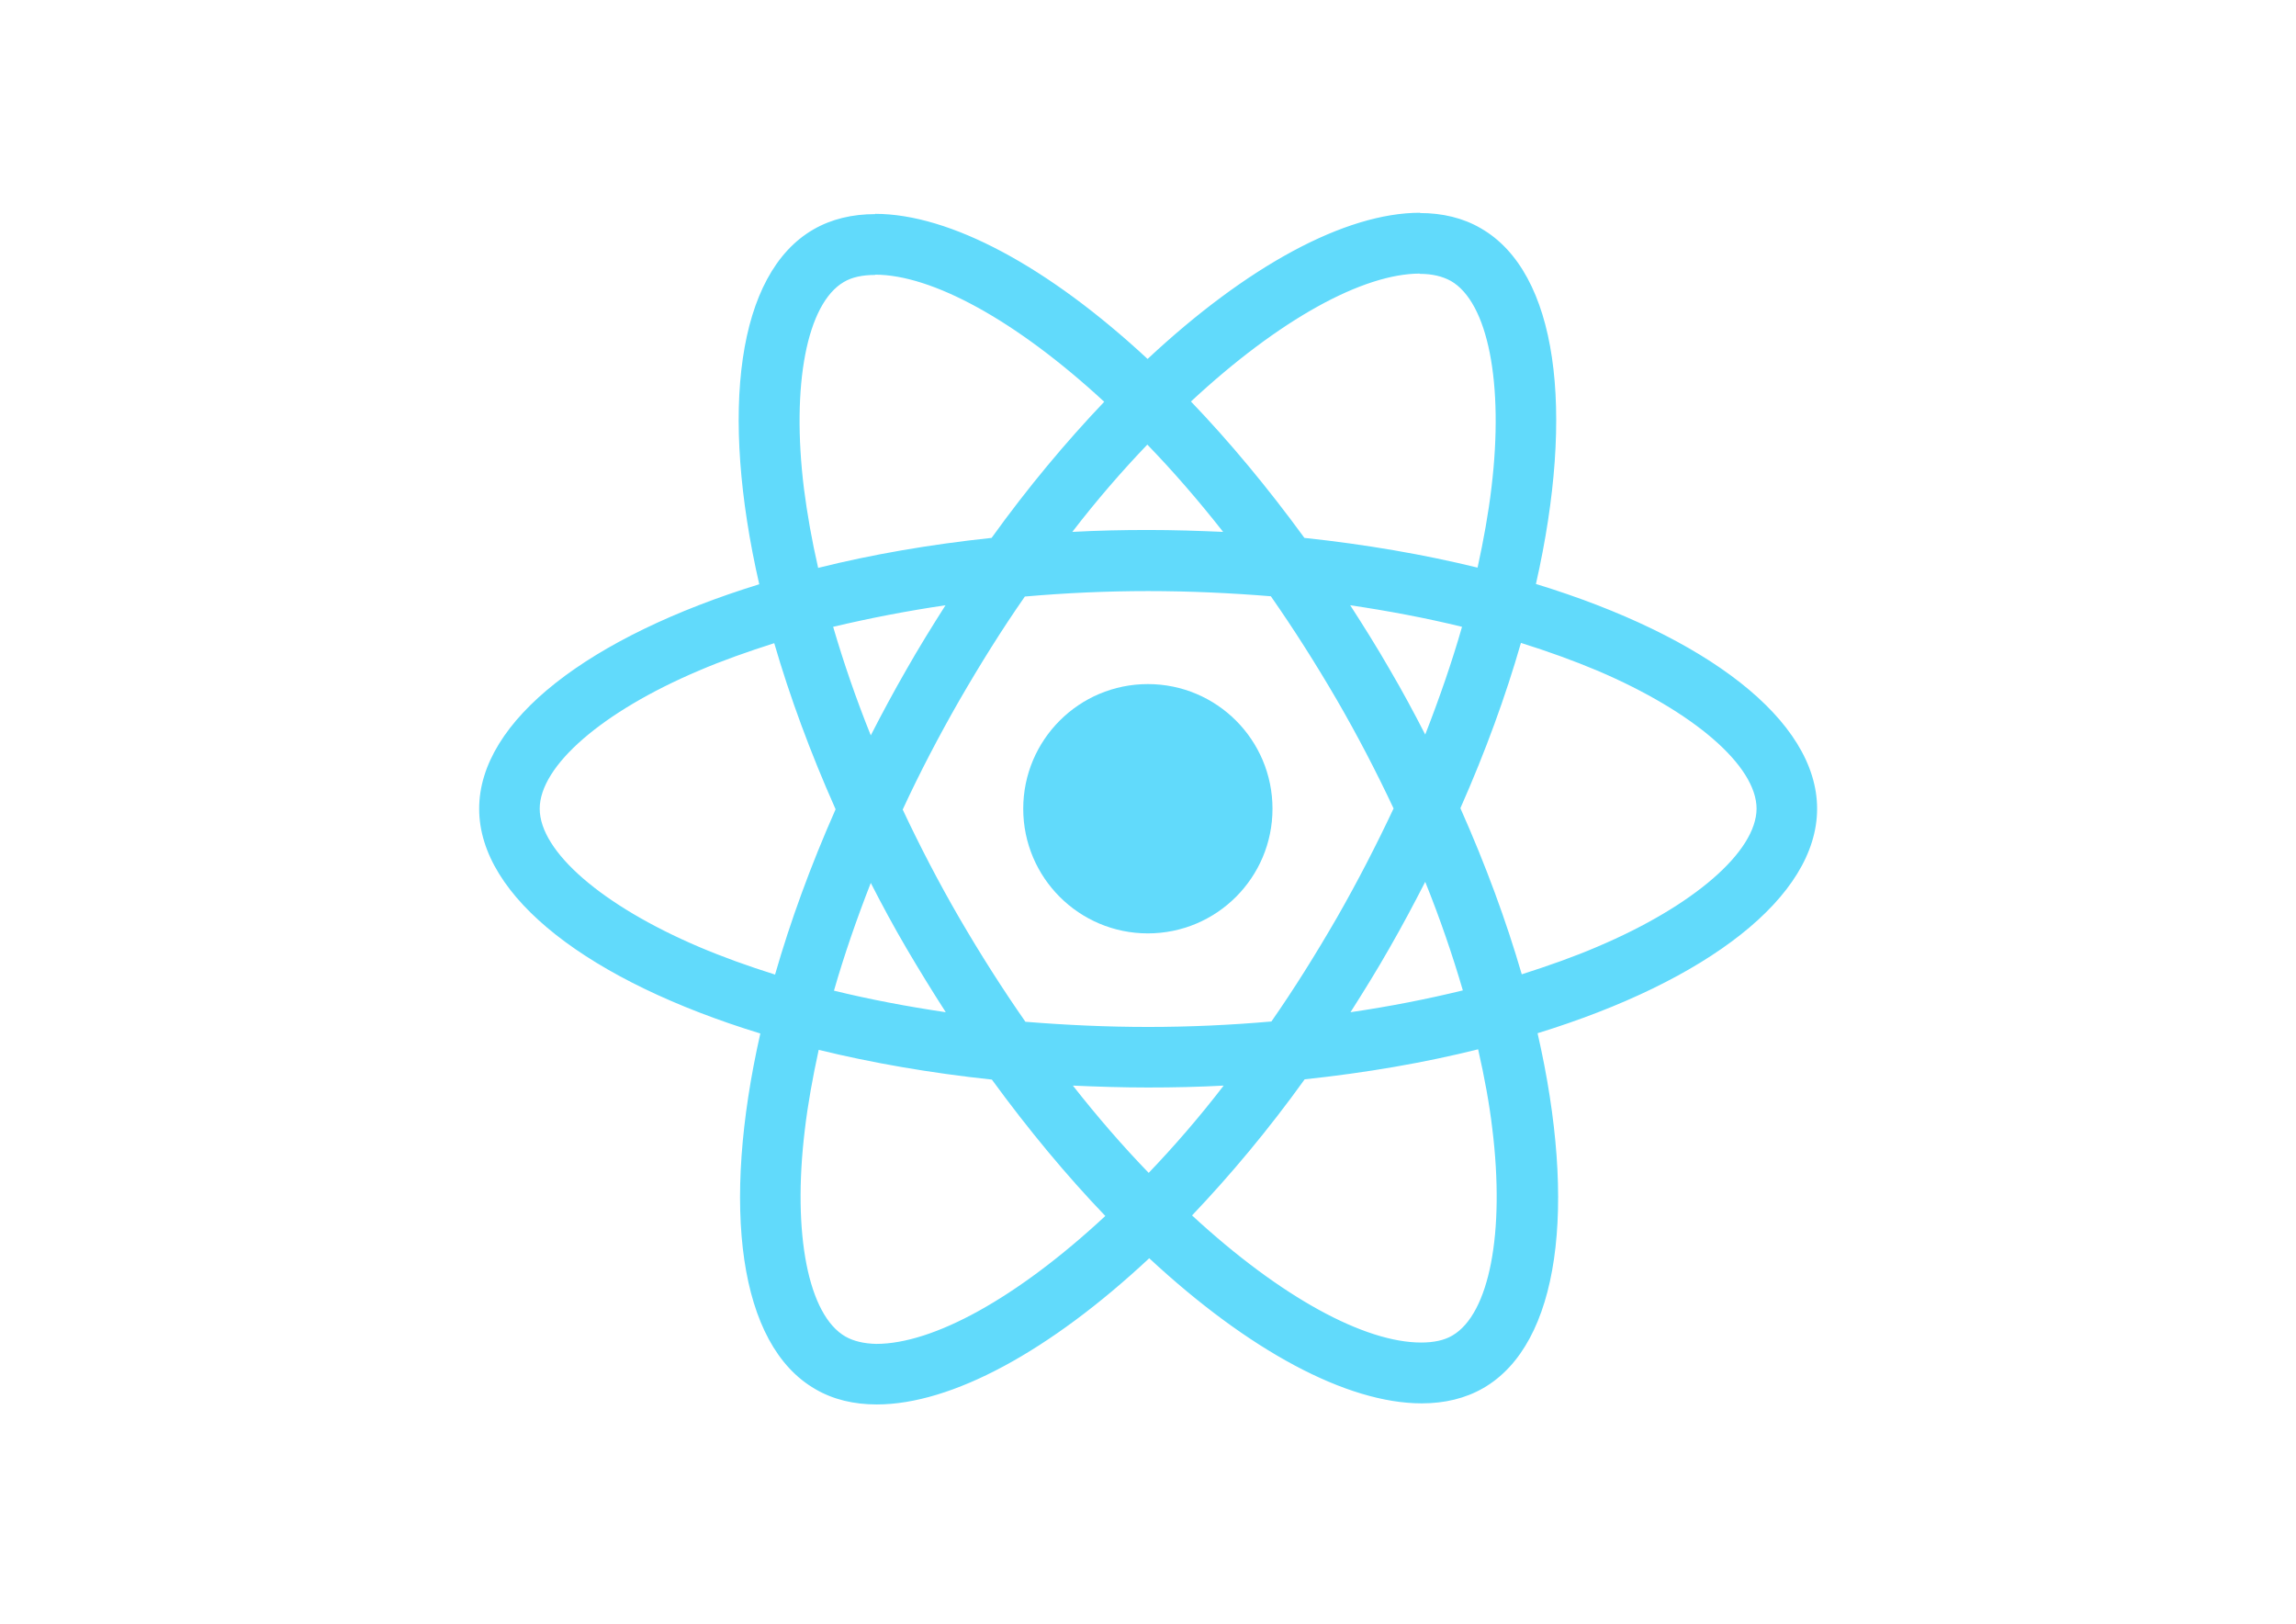
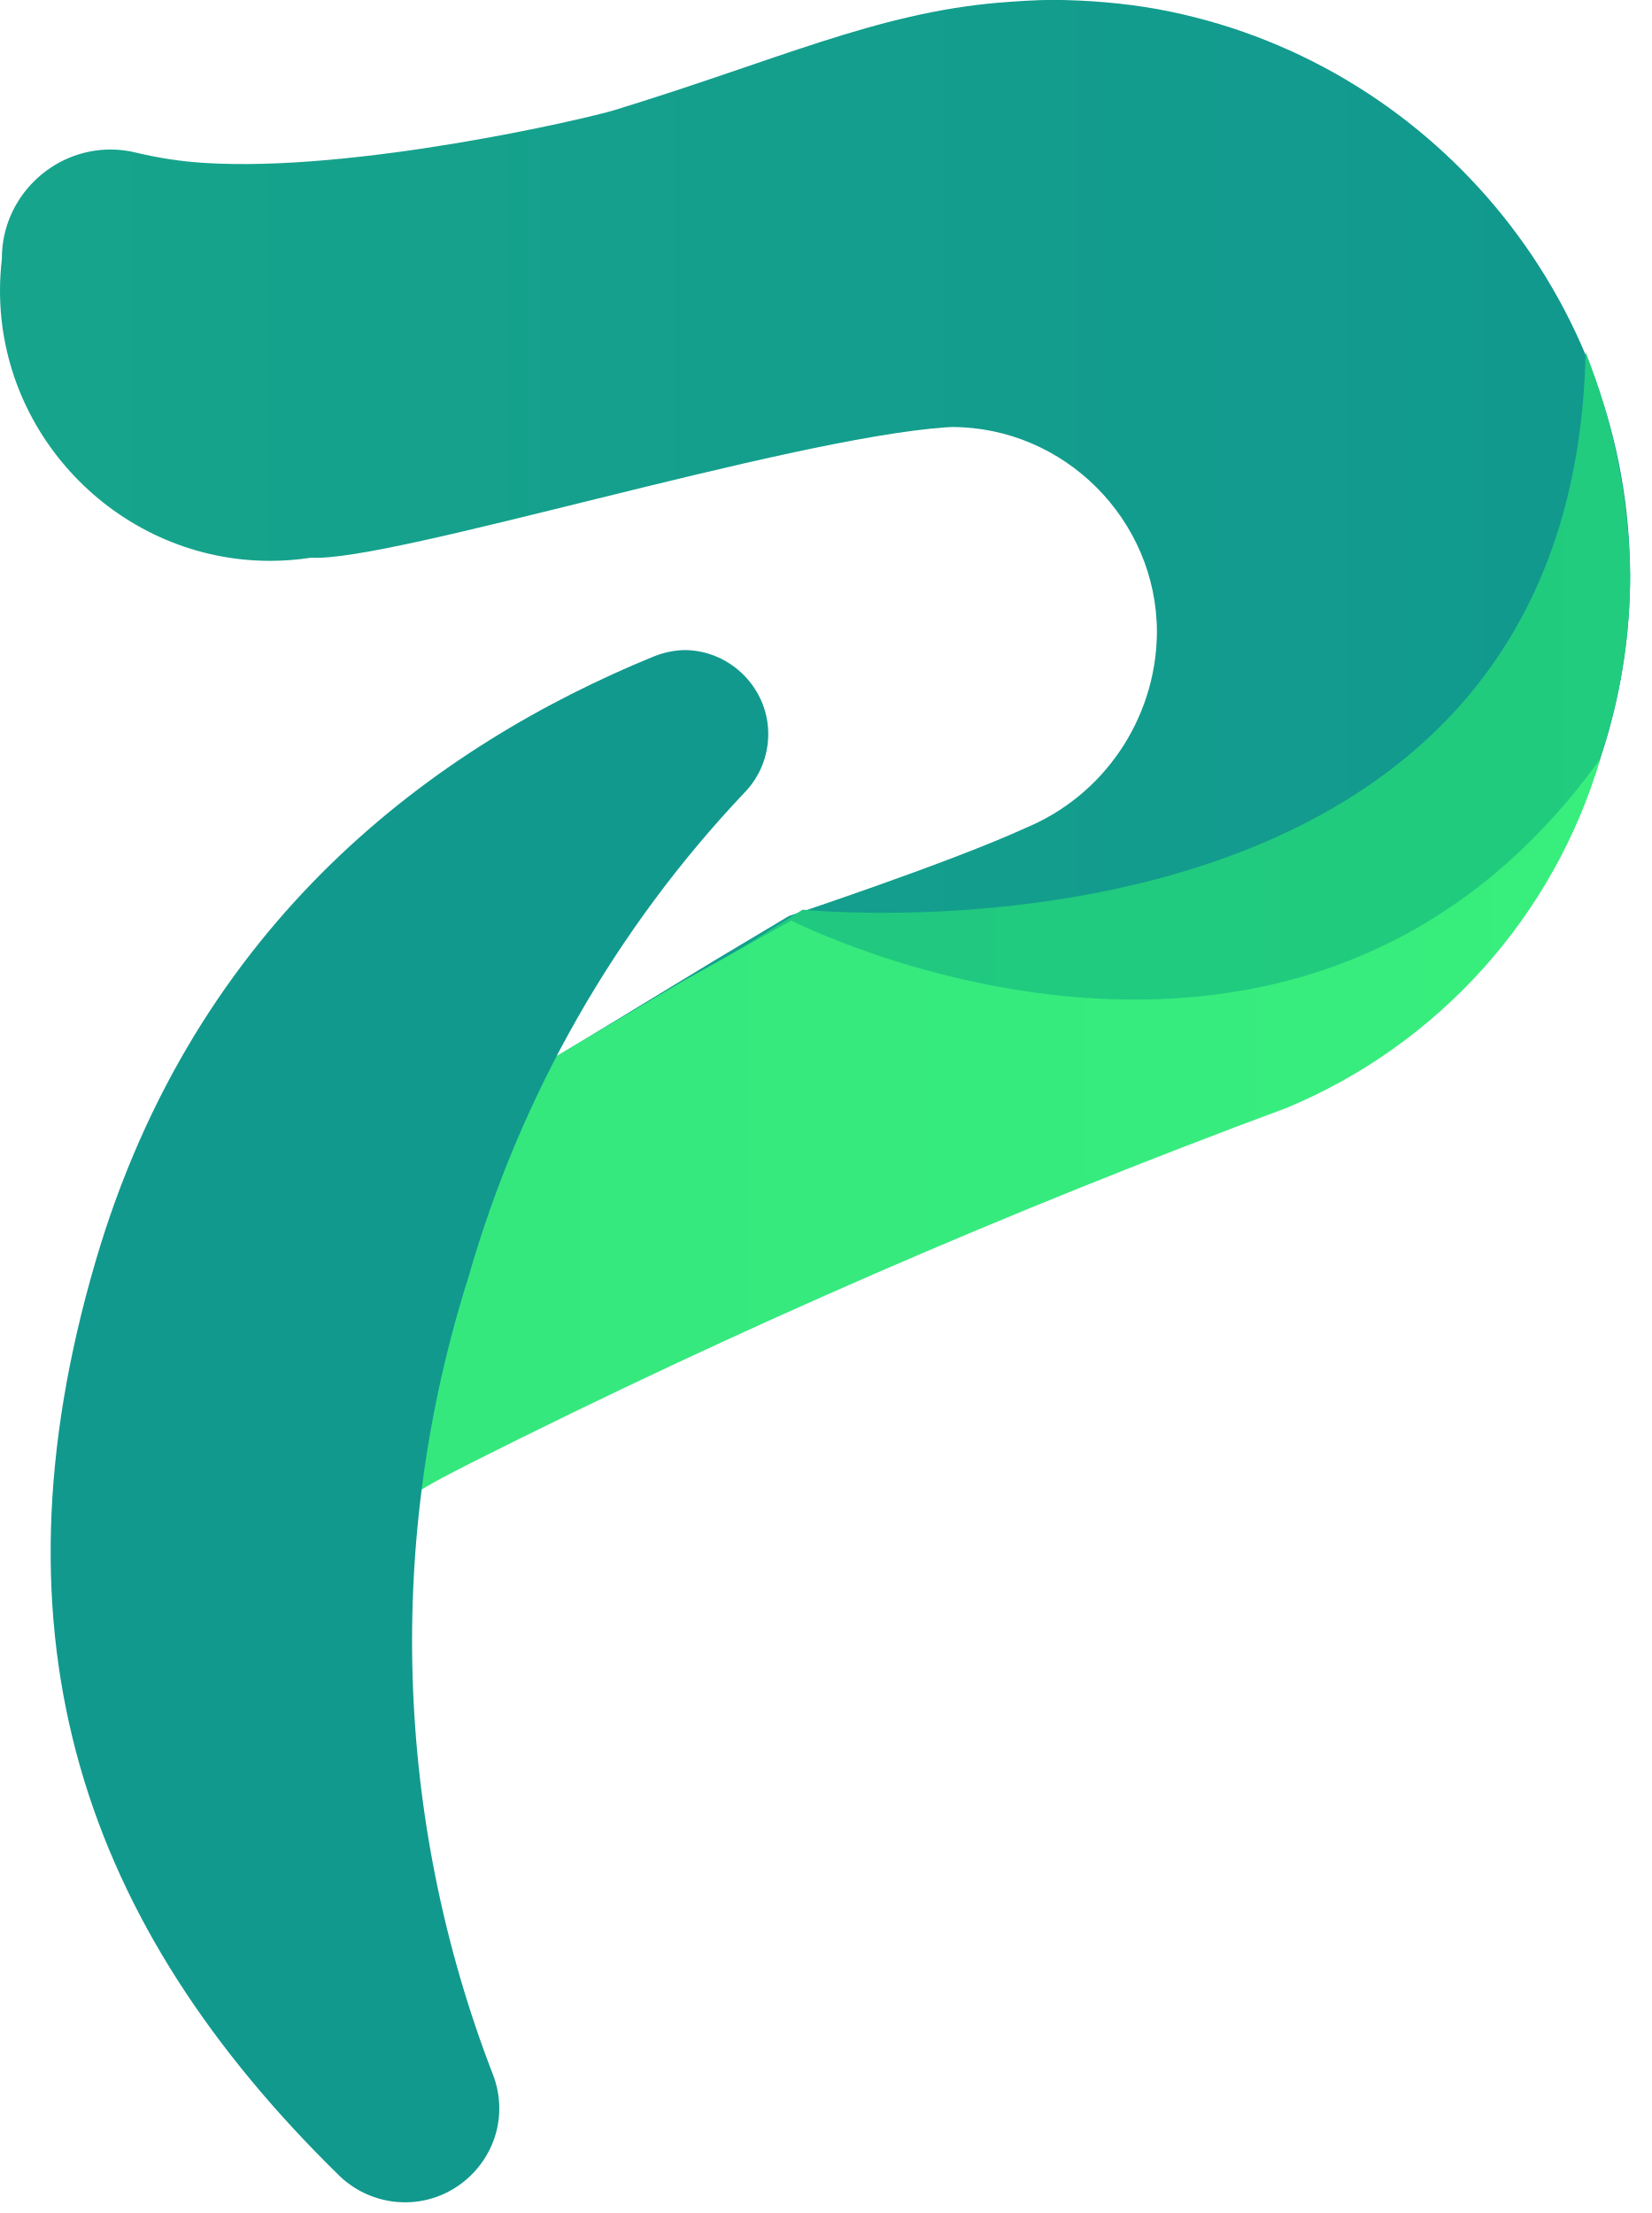
- <svg xmlns="http://www.w3.org/2000/svg" viewBox="0 0 841.9 595.3">
-   <g fill="#61DAFB">
-     <path d="M666.3 296.5c0-32.5-40.7-63.3-103.1-82.4 14.4-63.6 8-114.2-20.2-130.4-6.5-3.8-14.1-5.6-22.4-5.6v22.3c4.6 0 8.3.9 11.4 2.6 13.6 7.8 19.5 37.5 14.9 75.7-1.1 9.4-2.9 19.3-5.1 29.4-19.6-4.8-41-8.5-63.5-10.9-13.5-18.5-27.5-35.3-41.6-50 32.6-30.3 63.2-46.9 84-46.9V78c-27.5 0-63.5 19.6-99.9 53.6-36.4-33.8-72.4-53.2-99.9-53.2v22.3c20.7 0 51.4 16.5 84 46.6-14 14.7-28 31.4-41.3 49.9-22.6 2.4-44 6.1-63.6 11-2.3-10-4-19.7-5.2-29-4.7-38.2 1.1-67.9 14.6-75.8 3-1.8 6.9-2.6 11.5-2.6V78.5c-8.4 0-16 1.8-22.6 5.6-28.1 16.2-34.4 66.7-19.9 130.1-62.2 19.2-102.7 49.9-102.7 82.3 0 32.5 40.7 63.3 103.1 82.4-14.4 63.6-8 114.2 20.2 130.4 6.5 3.8 14.1 5.6 22.5 5.6 27.5 0 63.5-19.6 99.9-53.6 36.4 33.8 72.4 53.2 99.9 53.2 8.4 0 16-1.8 22.6-5.6 28.1-16.2 34.4-66.7 19.9-130.1 62-19.1 102.5-49.9 102.5-82.3zm-130.2-66.7c-3.7 12.9-8.3 26.2-13.5 39.5-4.1-8-8.4-16-13.1-24-4.6-8-9.5-15.8-14.4-23.4 14.2 2.1 27.9 4.7 41 7.9zm-45.8 106.5c-7.8 13.5-15.8 26.3-24.1 38.2-14.9 1.3-30 2-45.2 2-15.1 0-30.2-.7-45-1.9-8.3-11.9-16.4-24.6-24.2-38-7.6-13.1-14.5-26.4-20.8-39.8 6.2-13.4 13.2-26.8 20.7-39.9 7.8-13.5 15.8-26.3 24.1-38.2 14.9-1.3 30-2 45.2-2 15.1 0 30.2.7 45 1.9 8.3 11.9 16.4 24.6 24.2 38 7.6 13.1 14.5 26.4 20.8 39.8-6.3 13.4-13.2 26.8-20.7 39.9zm32.3-13c5.4 13.4 10 26.8 13.8 39.8-13.1 3.2-26.9 5.9-41.2 8 4.9-7.7 9.8-15.6 14.4-23.7 4.6-8 8.9-16.1 13-24.1zM421.2 430c-9.3-9.6-18.6-20.3-27.8-32 9 .4 18.2.7 27.5.7 9.4 0 18.7-.2 27.8-.7-9 11.7-18.3 22.4-27.5 32zm-74.4-58.9c-14.2-2.1-27.9-4.7-41-7.9 3.7-12.9 8.3-26.2 13.5-39.5 4.1 8 8.4 16 13.1 24 4.7 8 9.5 15.8 14.4 23.4zM420.7 163c9.3 9.6 18.6 20.3 27.8 32-9-.4-18.2-.7-27.5-.7-9.4 0-18.7.2-27.8.7 9-11.7 18.3-22.4 27.5-32zm-74 58.9c-4.9 7.7-9.8 15.6-14.4 23.7-4.6 8-8.9 16-13 24-5.4-13.4-10-26.8-13.8-39.8 13.1-3.1 26.9-5.8 41.2-7.9zm-90.5 125.2c-35.4-15.1-58.3-34.9-58.3-50.6 0-15.7 22.9-35.6 58.3-50.6 8.6-3.7 18-7 27.7-10.1 5.7 19.6 13.2 40 22.5 60.9-9.2 20.8-16.6 41.1-22.2 60.6-9.9-3.1-19.3-6.5-28-10.2zM310 490c-13.6-7.8-19.5-37.5-14.9-75.7 1.1-9.4 2.9-19.3 5.1-29.4 19.6 4.8 41 8.5 63.5 10.9 13.5 18.5 27.5 35.3 41.6 50-32.6 30.3-63.2 46.9-84 46.9-4.5-.1-8.3-1-11.3-2.7zm237.2-76.2c4.7 38.2-1.1 67.9-14.6 75.8-3 1.8-6.9 2.6-11.5 2.6-20.7 0-51.4-16.5-84-46.6 14-14.7 28-31.4 41.3-49.9 22.6-2.4 44-6.1 63.6-11 2.3 10.1 4.1 19.8 5.2 29.1zm38.5-66.7c-8.6 3.7-18 7-27.7 10.1-5.7-19.6-13.2-40-22.5-60.9 9.2-20.8 16.6-41.1 22.2-60.6 9.9 3.1 19.3 6.5 28.1 10.2 35.4 15.1 58.3 34.9 58.3 50.6-.1 15.7-23 35.6-58.4 50.6zM320.8 78.4z" />
-     <circle cx="420.9" cy="296.5" r="45.7" />
-     <path d="M520.5 78.1z" />
+ <svg xmlns="http://www.w3.org/2000/svg" width="100%" height="100%" viewBox="0 0 47 63" version="1.1" xml:space="preserve" xmlnsserif="http://www.serif.com/" style="fill-rule:evenodd;clip-rule:evenodd;stroke-linejoin:round;stroke-miterlimit:2;">
+   <g transform="matrix(1,0,0,1,0.0539455,-0.004)">
+     <g transform="matrix(1,0,0,1,-798.514,-8225.27)">
+       <g id="Group_1226" transform="matrix(1,0,0,1,798.514,8225.27)">
+         <g id="Path_11518" transform="matrix(1,0,0,1,-319.514,-8221.27)">
+           <path d="M347.88,8221.35C344.39,8221.65 341.58,8222.99 336.944,8224.41C336.127,8224.66 329.533,8226.19 325.256,8225.91C324.609,8225.87 323.967,8225.77 323.338,8225.62C323.099,8225.56 322.853,8225.53 322.607,8225.53C320.921,8225.53 319.529,8226.91 319.514,8228.59L319.514,8228.64C319.478,8228.94 319.46,8229.25 319.46,8229.55C319.46,8233.77 322.93,8237.24 327.147,8237.24C327.538,8237.24 327.928,8237.21 328.314,8237.15L328.346,8237.15C330.61,8237.27 341.788,8233.77 346.371,8233.44C346.431,8233.44 346.491,8233.43 346.552,8233.43C349.755,8233.43 352.391,8236.07 352.391,8239.27C352.391,8239.3 352.39,8239.34 352.39,8239.36C352.34,8241.76 350.874,8243.92 348.661,8244.84C346.502,8245.83 341.917,8247.35 341.917,8247.35L339.873,8248.57L330.497,8254.27C329.773,8254.76 329.284,8255.53 329.152,8256.39L328.432,8261.06C328.375,8261.42 328.385,8261.8 328.461,8262.16L328.784,8263.72C328.838,8263.98 328.859,8264.25 328.845,8264.51C328.799,8265.47 328.712,8267.72 329.058,8266.21C329.489,8264.33 332.15,8263.16 332.873,8262.78C339.764,8259.12 354.839,8253.16 356.059,8252.68C356.113,8252.66 356.164,8252.64 356.217,8252.61C362.077,8249.96 365.859,8244.1 365.859,8237.67C365.859,8229.78 360.158,8222.95 352.39,8221.53C351.427,8221.36 350.451,8221.28 349.473,8221.27C348.937,8221.27 348.406,8221.31 347.884,8221.35" style="fill:url(#_Linear1);fill-rule:nonzero;" />
+         </g>
+         <g id="Path_11519" transform="matrix(1,0,0,1,-323.632,-8225.75)">
+           <path d="M346.427,8251.65L333.5,8259.72L332.857,8263.9L333.074,8270.94C333.159,8270.82 333.222,8270.69 333.261,8270.55C333.691,8268.67 336.328,8267.57 337.05,8267.18C344.221,8263.37 360.272,8257.07 360.272,8257.07C366.166,8254.44 369.981,8248.57 369.981,8242.11C369.942,8239.94 369.512,8237.8 368.711,8235.78C368.343,8253.91 346.427,8251.65 346.427,8251.65" style="fill:url(#_Linear2);fill-rule:nonzero;" />
+         </g>
+         <g id="Path_11520" transform="matrix(1,0,0,1,-323.529,-8230.91)">
+           <path d="M346,8257.12L342.959,8258.82L337.759,8261.9L332.526,8272.17L332.884,8273.9C332.884,8273.9 332.645,8277.86 333.076,8275.99C333.507,8274.1 336.163,8272.95 336.885,8272.56C344.433,8268.76 352.186,8265.39 360.107,8262.45C364.423,8260.65 367.704,8257 369.031,8252.51C360.41,8264.51 345.999,8257.12 345.999,8257.12" style="fill:url(#_Linear3);fill-rule:nonzero;" />
+         </g>
+         <g id="Path_11521" transform="matrix(1,0,0,1,-320.134,-8229.54)">
+           <path d="M338.669,8248.24C332.528,8250.76 325.646,8255.72 322.798,8265.46C319.651,8276.21 322.458,8284.36 329.746,8291.49C330.246,8291.97 330.916,8292.24 331.614,8292.24C333.083,8292.24 334.292,8291.03 334.292,8289.57C334.292,8289.23 334.227,8288.89 334.102,8288.58C331.301,8281.31 331.06,8273.31 333.418,8265.89C334.896,8260.72 337.599,8255.98 341.298,8252.08C341.715,8251.64 341.948,8251.05 341.948,8250.44C341.948,8249.15 340.898,8248.08 339.604,8248.05C339.283,8248.05 338.966,8248.12 338.67,8248.24" style="fill:url(#_Linear4);fill-rule:nonzero;" />
+         </g>
+       </g>
+     </g>
  </g>
+   <defs>
+     <linearGradient id="_Linear1" x1="0" y1="0" x2="1" y2="0" gradientUnits="userSpaceOnUse" gradientTransform="matrix(365.859,0,0,365.859,-5.68434e-14,8244)">
+       <stop offset="0" style="stop-color:rgb(56,239,125);stop-opacity:1" />
+       <stop offset="1" style="stop-color:rgb(17,153,142);stop-opacity:1" />
+     </linearGradient>
+     <linearGradient id="_Linear2" x1="0" y1="0" x2="1" y2="0" gradientUnits="userSpaceOnUse" gradientTransform="matrix(369.981,0,0,369.981,0,8253.36)">
+       <stop offset="0" style="stop-color:rgb(17,153,142);stop-opacity:1" />
+       <stop offset="1" style="stop-color:rgb(33,204,126);stop-opacity:1" />
+     </linearGradient>
+     <linearGradient id="_Linear3" x1="0" y1="0" x2="1" y2="0" gradientUnits="userSpaceOnUse" gradientTransform="matrix(369.031,0,0,369.031,0,8264.5)">
+       <stop offset="0" style="stop-color:rgb(17,153,142);stop-opacity:1" />
+       <stop offset="1" style="stop-color:rgb(56,239,125);stop-opacity:1" />
+     </linearGradient>
+     <linearGradient id="_Linear4" x1="0" y1="0" x2="1" y2="0" gradientUnits="userSpaceOnUse" gradientTransform="matrix(-0.385,0.427,-0.427,-0.385,0.627,0.353)">
+       <stop offset="0" style="stop-color:rgb(56,239,125);stop-opacity:1" />
+       <stop offset="1" style="stop-color:rgb(17,153,142);stop-opacity:1" />
+     </linearGradient>
+   </defs>
</svg>
